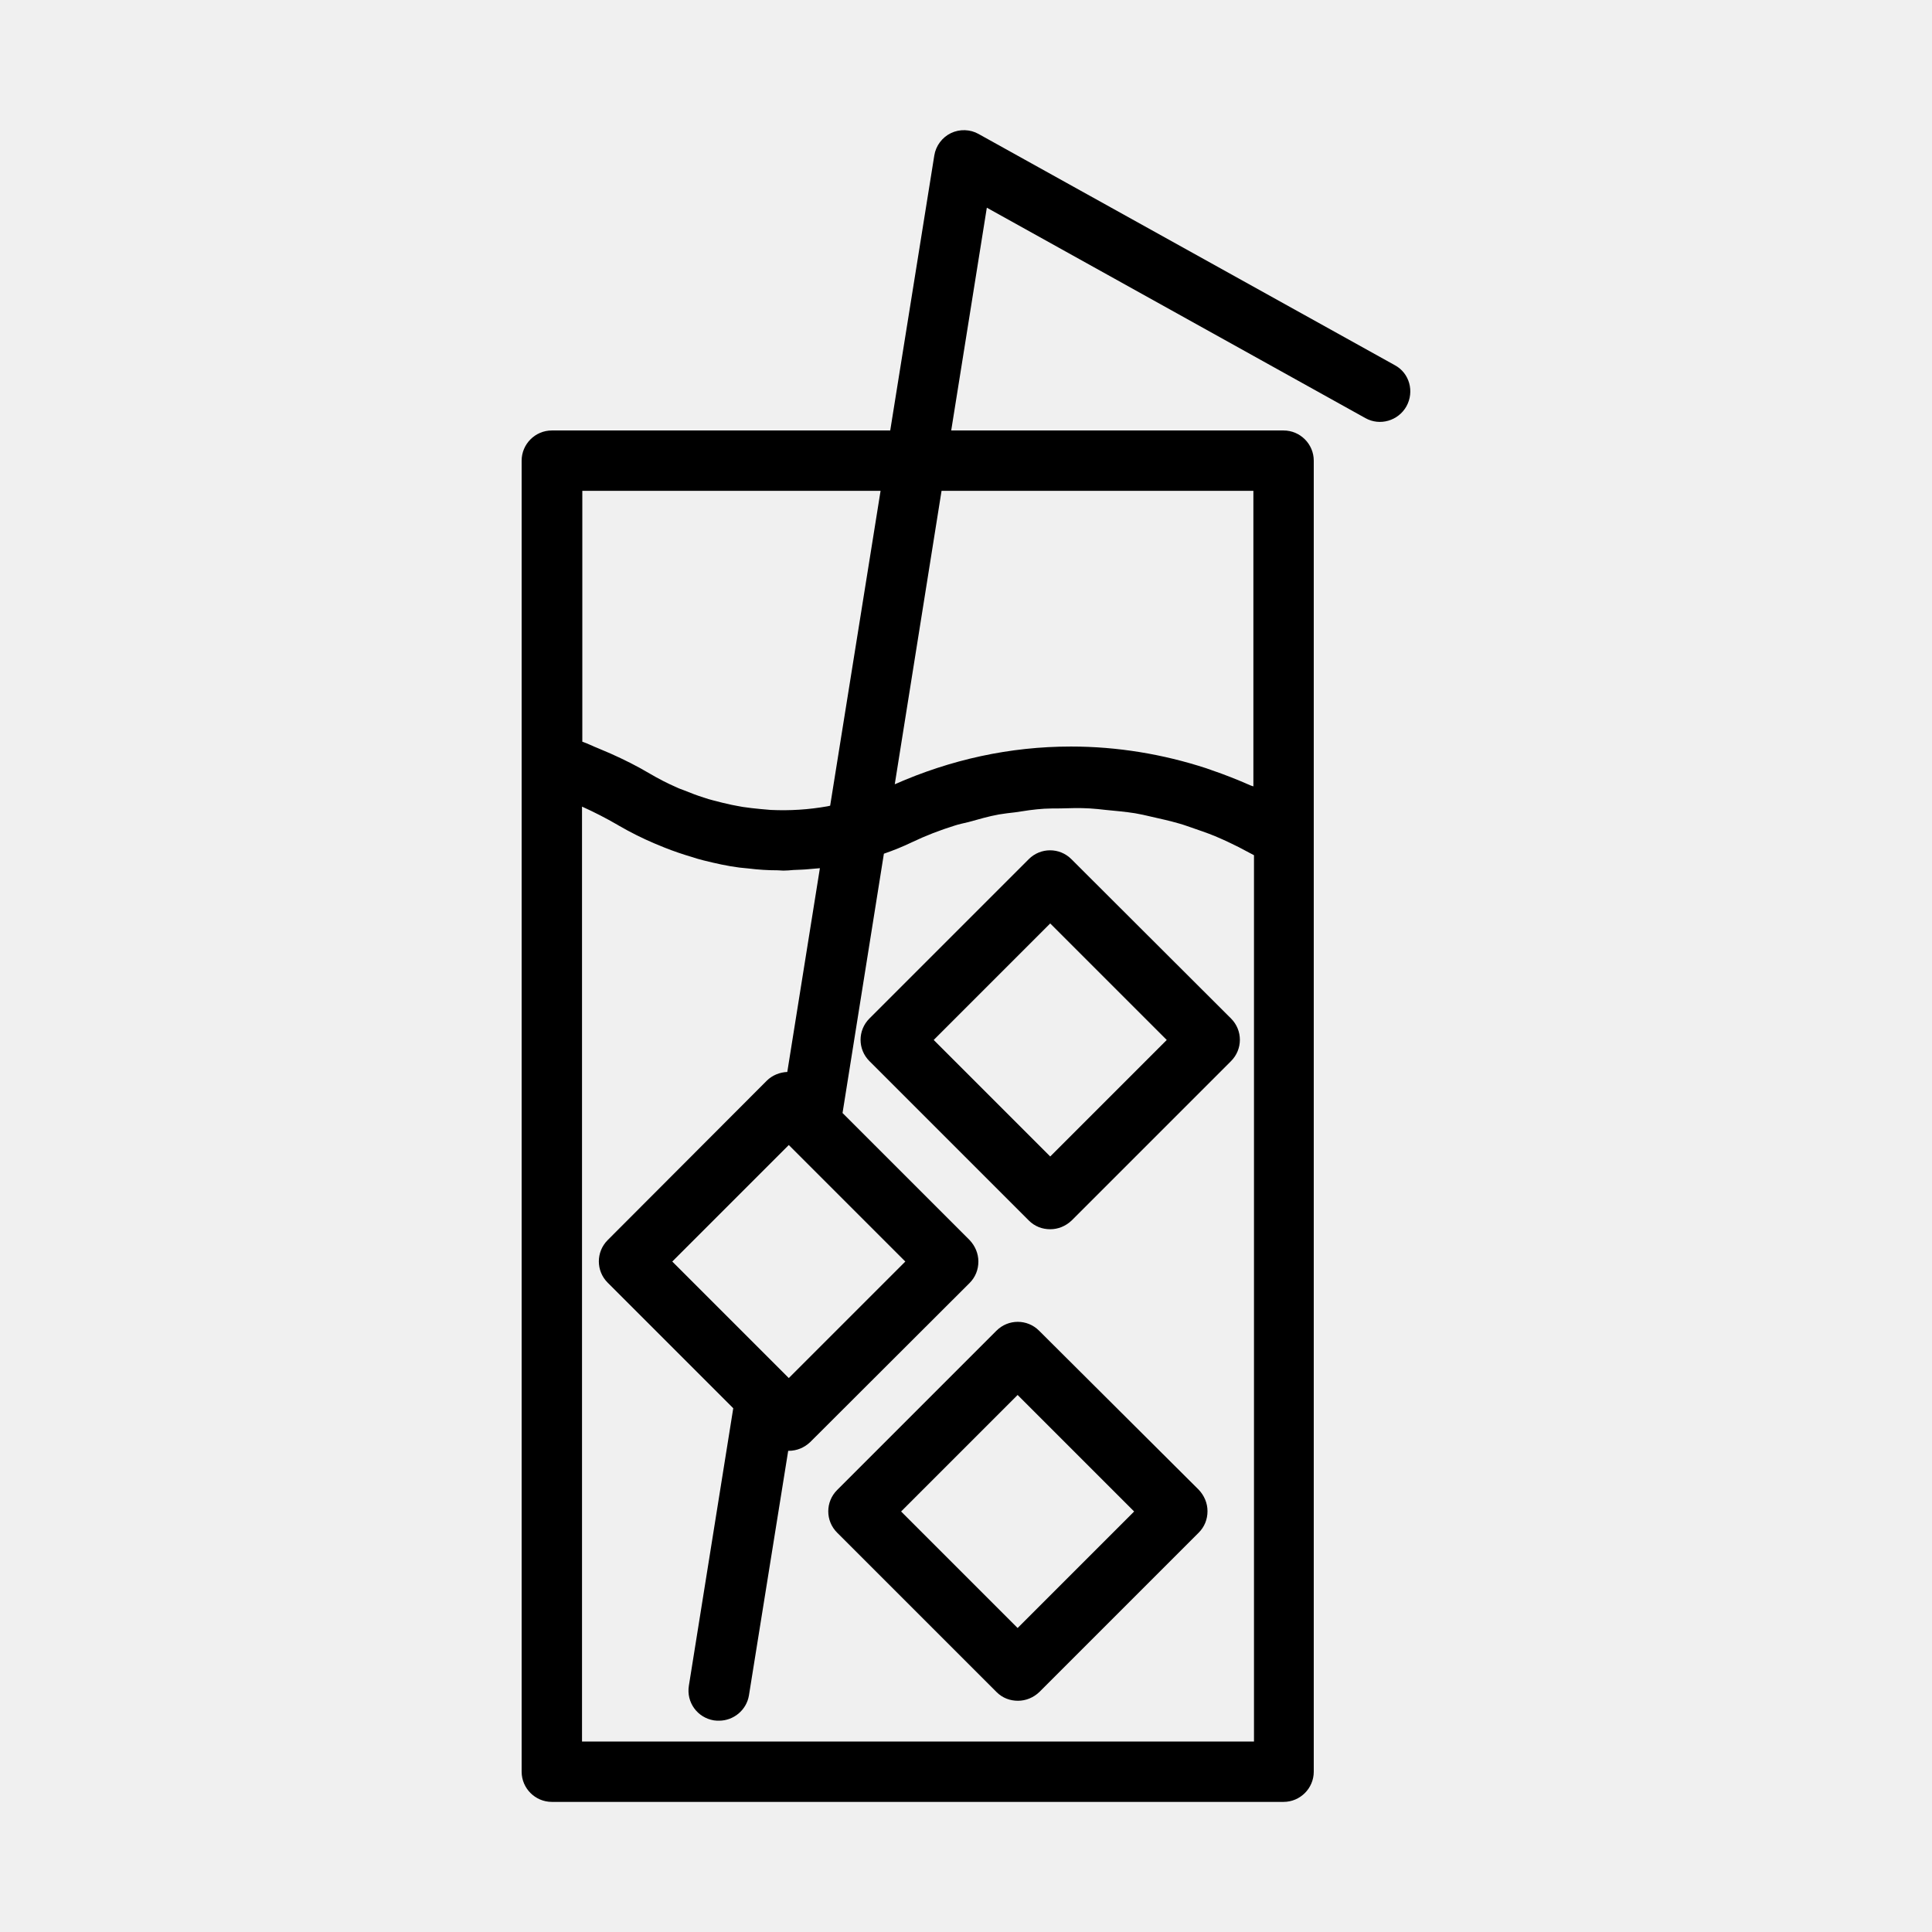
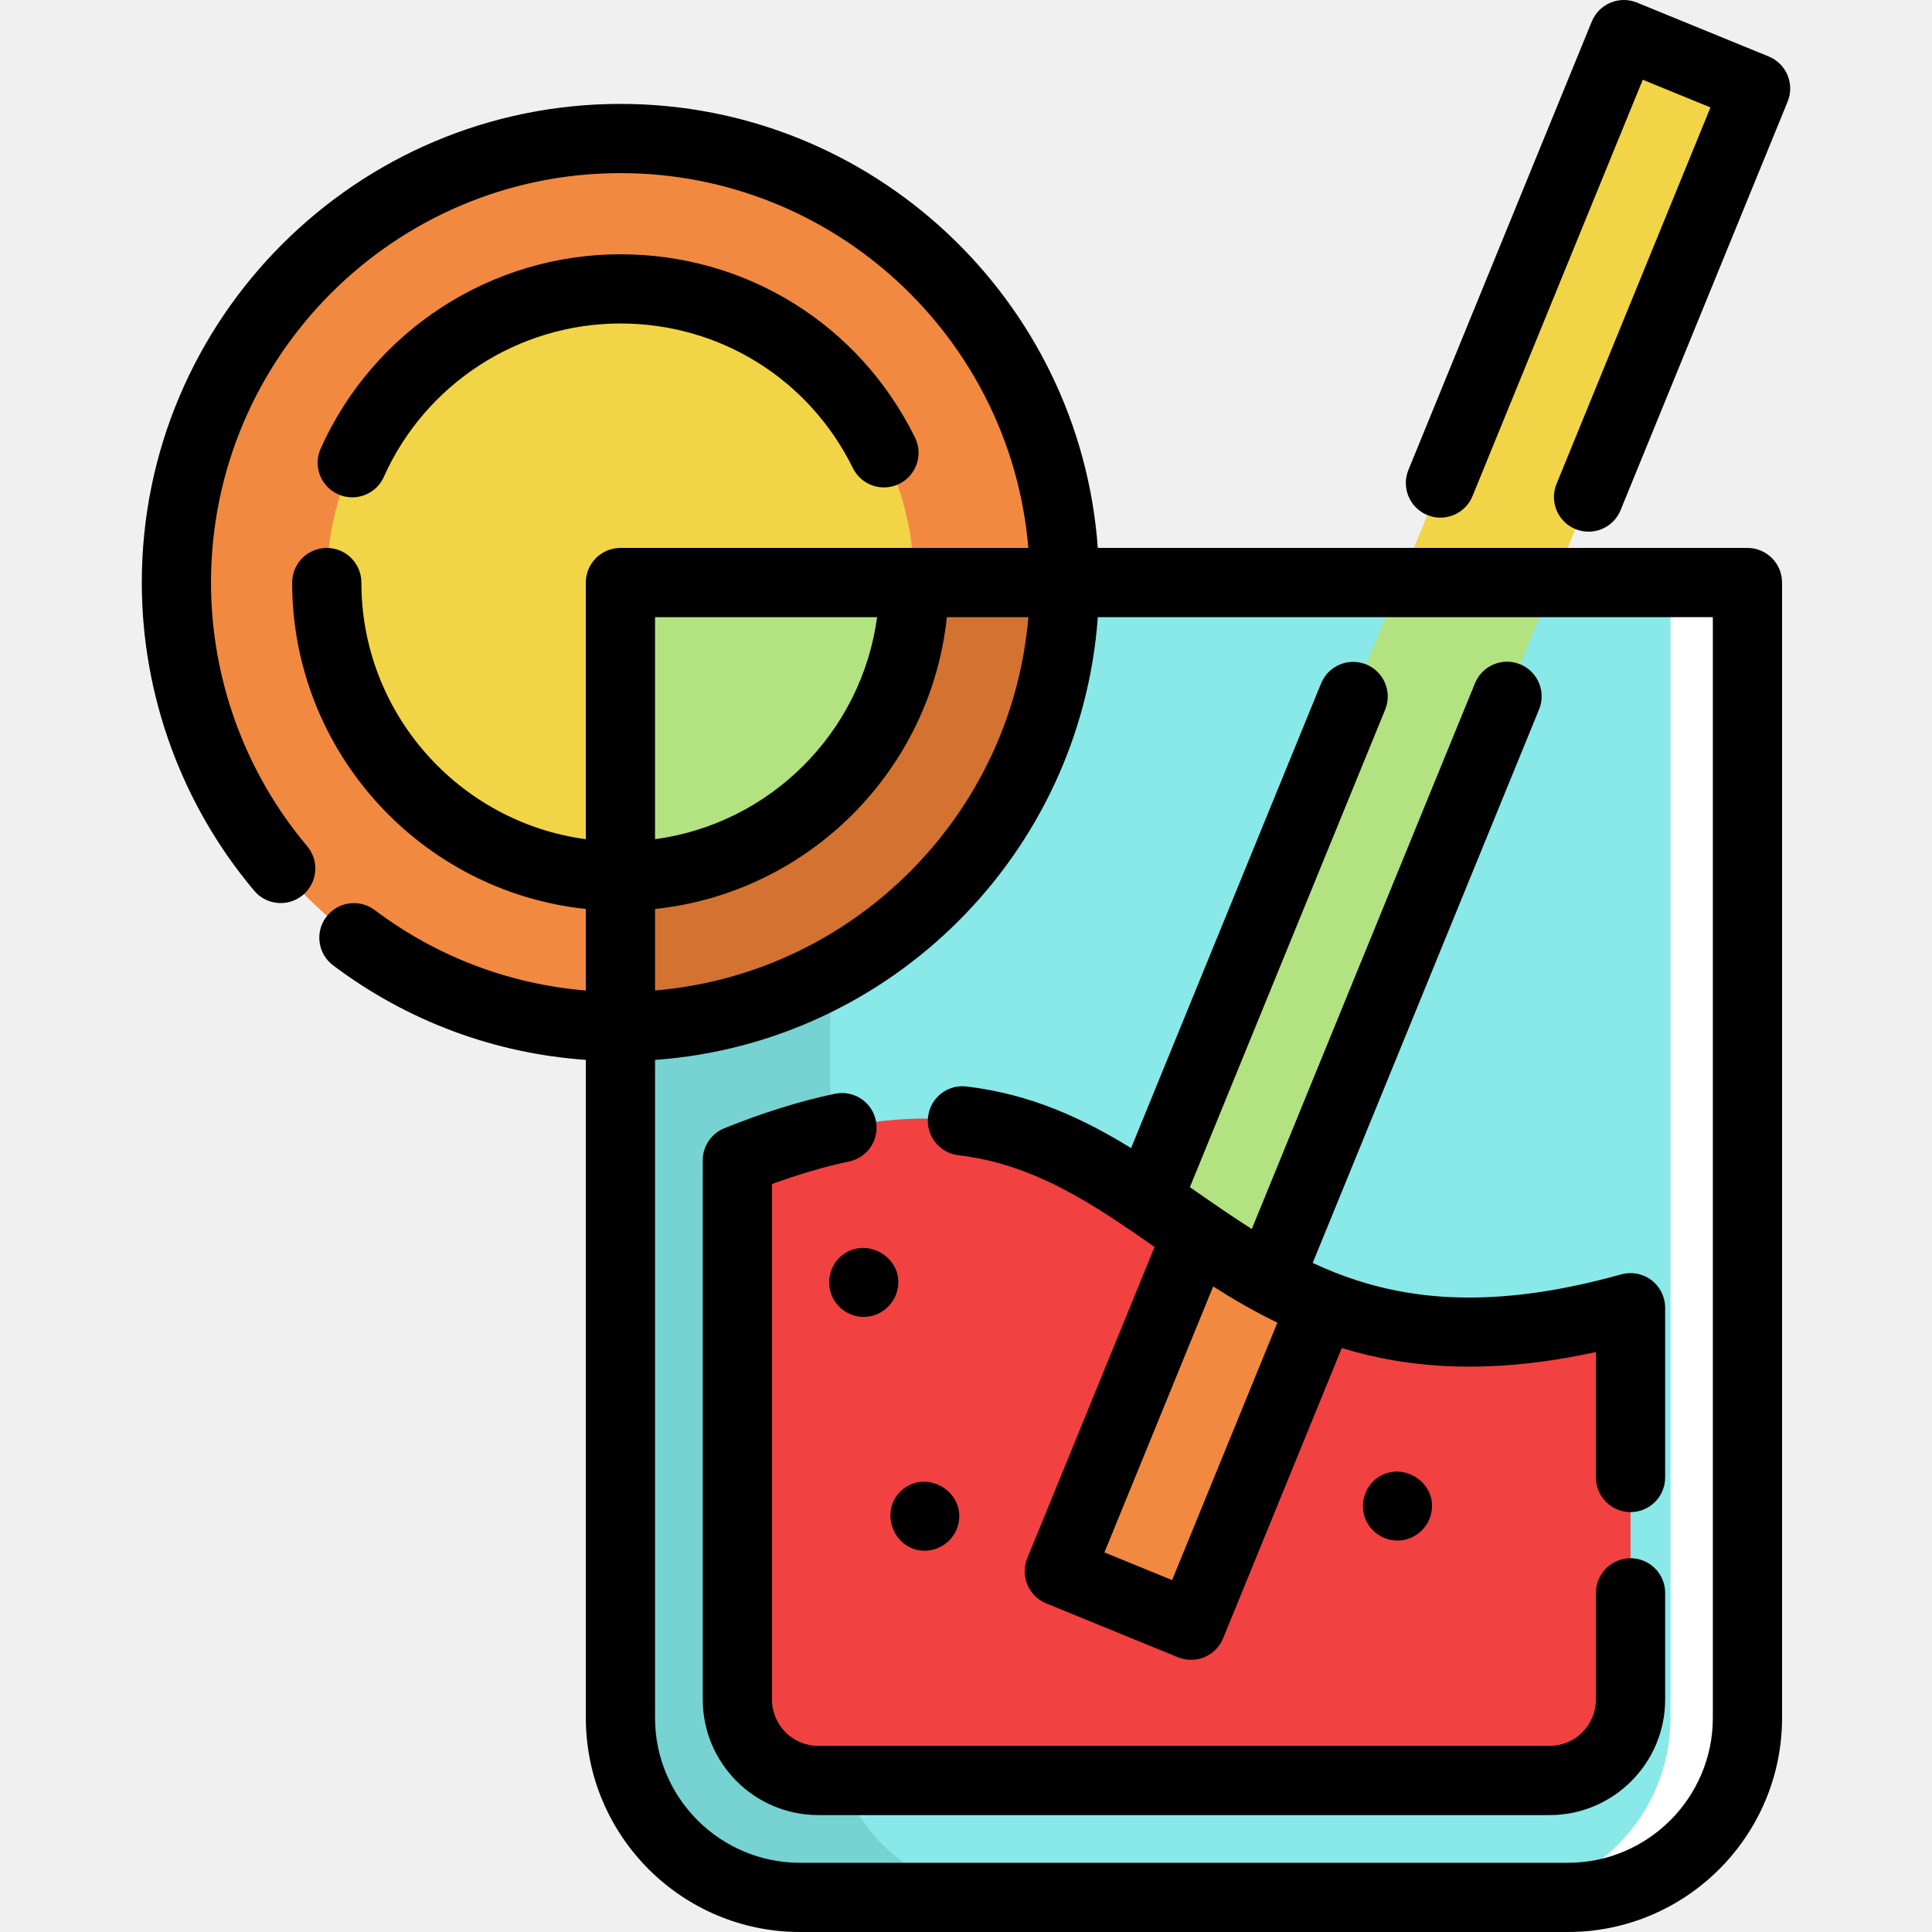
- <svg xmlns="http://www.w3.org/2000/svg" fill="#000000" width="800px" height="800px" viewBox="0 0 64 64" version="1.1" xml:space="preserve">
-   <g id="Layer_2" />
-   <g id="Layer_3">
-     <g>
-       <path d="M35.49,28.46c-0.39-0.39-1.02-0.39-1.41,0l-5.28,5.28c-0.39,0.39-0.39,1.02,0,1.41l5.28,5.28c0.2,0.2,0.45,0.29,0.71,0.29    s0.51-0.1,0.71-0.29l5.28-5.28c0.39-0.39,0.39-1.02,0-1.41L35.49,28.46z M34.79,38.31l-3.86-3.86l3.86-3.86l3.86,3.86L34.79,38.31    z" />
-       <path d="M34.42,44.08c-0.39-0.39-1.02-0.39-1.41,0l-5.28,5.28c-0.39,0.39-0.39,1.02,0,1.41l5.28,5.28c0.2,0.2,0.45,0.29,0.71,0.29    s0.51-0.1,0.71-0.29l5.28-5.28c0.19-0.19,0.29-0.44,0.29-0.71s-0.11-0.52-0.29-0.71L34.42,44.08z M33.71,53.93l-3.86-3.86    l3.86-3.86l3.86,3.86L33.71,53.93z" />
-       <path d="M46.21,12.1L32.42,4.44c-0.28-0.16-0.63-0.17-0.92-0.03c-0.29,0.14-0.5,0.42-0.55,0.74l-1.46,9.11H18.28    c-0.55,0-1,0.45-1,1v10.02v33.41c0,0.55,0.45,1,1,1h24.24c0.55,0,1-0.45,1-1V27.72V15.26c0-0.55-0.45-1-1-1H31.51l1.18-7.38    l12.54,6.97c0.48,0.27,1.09,0.09,1.36-0.39C46.86,12.97,46.69,12.36,46.21,12.1z M19.28,16.26h9.89L27.5,26.69    c-0.03,0.01-0.06,0.01-0.09,0.02c-0.62,0.11-1.25,0.15-1.88,0.12c-0.11-0.01-0.23-0.02-0.34-0.03c-0.2-0.02-0.4-0.04-0.59-0.07    c-0.13-0.02-0.25-0.05-0.37-0.07c-0.19-0.04-0.39-0.09-0.58-0.14c-0.11-0.03-0.23-0.06-0.34-0.1c-0.22-0.07-0.43-0.15-0.65-0.24    c-0.08-0.03-0.17-0.06-0.25-0.1c-0.3-0.13-0.59-0.28-0.88-0.45c-0.42-0.25-0.86-0.47-1.31-0.67c-0.13-0.06-0.27-0.11-0.4-0.17    c-0.18-0.07-0.35-0.16-0.53-0.22V16.26z M29.99,41.79l-3.86,3.86l-3.86-3.86l3.86-3.86L29.99,41.79z M41.52,57.69H19.28V26.72    c0.4,0.18,0.79,0.38,1.17,0.6c0.02,0.01,0.03,0.02,0.05,0.03c0.38,0.22,0.78,0.42,1.18,0.59c0.11,0.05,0.23,0.09,0.34,0.14    c0.3,0.12,0.6,0.22,0.9,0.31c0.13,0.04,0.25,0.08,0.38,0.11c0.4,0.1,0.8,0.19,1.2,0.24c0.1,0.01,0.2,0.02,0.3,0.03    c0.32,0.04,0.64,0.06,0.96,0.06c0.06,0,0.13,0.01,0.19,0.01c0.11,0,0.22-0.01,0.33-0.02c0.18-0.01,0.35-0.01,0.53-0.03    c0.12-0.01,0.24-0.02,0.35-0.03l-1.08,6.75c-0.25,0.01-0.5,0.11-0.68,0.29l-5.27,5.28c-0.39,0.39-0.39,1.02,0,1.41l4.16,4.16    l-1.47,9.19c-0.09,0.55,0.28,1.06,0.83,1.15C23.72,57,23.77,57,23.82,57c0.48,0,0.91-0.35,0.99-0.84l1.3-8.1c0.01,0,0.01,0,0.02,0    c0.26,0,0.51-0.1,0.71-0.29l5.28-5.27c0.19-0.19,0.29-0.44,0.29-0.71c0-0.27-0.11-0.52-0.29-0.71l-4.21-4.21l1.37-8.59    c0.32-0.11,0.64-0.24,0.93-0.38c0.46-0.22,0.93-0.4,1.41-0.55c0.15-0.05,0.31-0.08,0.47-0.12c0.33-0.09,0.66-0.19,1-0.25    c0.18-0.03,0.35-0.05,0.53-0.07c0.32-0.05,0.64-0.1,0.97-0.12c0.18-0.01,0.35-0.01,0.53-0.01c0.33-0.01,0.65-0.02,0.98,0    c0.18,0.01,0.35,0.03,0.53,0.05c0.32,0.03,0.65,0.06,0.97,0.11c0.18,0.03,0.35,0.07,0.52,0.11c0.31,0.07,0.63,0.14,0.94,0.23    c0.18,0.05,0.36,0.12,0.54,0.18c0.29,0.1,0.58,0.2,0.86,0.33c0.19,0.08,0.38,0.18,0.57,0.27c0.17,0.09,0.34,0.18,0.51,0.27V57.69z     M41.52,16.26v9.79c-0.03-0.01-0.06-0.02-0.09-0.03c-0.43-0.19-0.86-0.36-1.3-0.51c-0.06-0.02-0.12-0.04-0.17-0.06    c-1.44-0.47-2.95-0.72-4.48-0.72c-2.03,0-3.98,0.43-5.84,1.25l1.55-9.72H41.52z" />
-     </g>
+ <svg xmlns="http://www.w3.org/2000/svg" height="800px" width="800px" version="1.1" id="Layer_1" viewBox="0 0 512 512" xml:space="preserve">
+   <path style="fill:#89E8E8;" d="M463.092,154.38H164.421v300.861c0,26.283,21.306,47.588,47.588,47.588h203.494  c26.283,0,47.588-21.306,47.588-47.588V154.38z" />
+   <path style="fill:#76D3D1;" d="M220.04,455.241V154.38h-55.619v300.861c0,26.283,21.306,47.588,47.588,47.588h55.619  C241.347,502.829,220.04,481.523,220.04,455.241z" />
+   <circle style="fill:#F28941;" cx="164.424" cy="154.385" r="117.675" />
+   <g>
+     <polygon style="fill:#F2D546;" points="465.248,23.452 411.712,154.383 370.946,154.383 430.329,9.172  " />
+     <circle style="fill:#F2D546;" cx="164.424" cy="154.385" r="77.822" />
  </g>
-   <g id="Layer_4" />
-   <g id="Layer_5" />
-   <g id="Layer_6" />
-   <g id="Layer_7" />
-   <g id="Layer_8" />
-   <g id="Layer_9" />
-   <g id="Layer_10" />
-   <g id="Layer_11" />
-   <g id="Layer_12" />
+   <polygon style="fill:#B3E281;" points="411.712,154.383 336.202,339.013 304.045,317.983 370.946,154.383 " />
+   <path style="fill:#D37231;" d="M282.094,154.383c0,64.987-52.688,117.676-117.676,117.676V154.383  C164.418,154.383,282.094,154.383,282.094,154.383z" />
+   <path style="fill:#B3E281;" d="M242.23,154.383c0,42.975-34.838,77.812-77.812,77.812v-77.812  C164.418,154.383,242.23,154.383,242.23,154.383z" />
+   <path style="fill:#F24141;" d="M432.107,346.556v103.839c0,11.829-9.619,21.448-21.448,21.448H216.844  c-11.815,0-21.434-9.619-21.434-21.448V307.489C312.412,260.338,306.619,381.584,432.107,346.556z" />
+   <polyline style="fill:#F28941;" points="317.248,327.103 280.726,416.421 315.645,430.702 350.388,345.721 " />
+   <path style="fill:#FFFFFF;" d="M442.7,154.38v300.861c0,26.283-21.306,47.588-47.588,47.588h20.391  c26.283,0,47.588-21.306,47.588-47.588V154.38H442.7z" />
+   <path d="M432.107,412.95c-5.066,0-9.171,4.106-9.171,9.171v28.276c0,6.768-5.508,12.276-12.276,12.276H216.844  c-6.761,0-12.261-5.506-12.261-12.276V313.785c7.163-2.624,14.014-4.628,20.433-5.976c4.957-1.039,8.133-5.901,7.093-10.859  c-1.041-4.956-5.899-8.137-10.859-7.093c-9.168,1.924-19.014,4.993-29.265,9.125c-3.47,1.399-5.744,4.764-5.744,8.506v142.908  c0,16.883,13.729,30.619,30.604,30.619h193.818c16.884,0,30.619-13.735,30.619-30.619v-28.276  C441.279,417.056,437.174,412.95,432.107,412.95z" />
+   <path d="M89.605,130.999c1.217,0.544,2.489,0.802,3.741,0.802c3.506,0,6.853-2.021,8.376-5.428  c11.048-24.691,35.659-40.644,62.699-40.644c26.343,0,49.95,14.686,61.609,38.329c2.24,4.543,7.739,6.409,12.282,4.169  c4.543-2.24,6.409-7.739,4.169-12.282c-14.772-29.951-44.684-48.558-78.06-48.558c-34.263,0-65.446,20.212-79.442,51.495  C82.91,123.505,84.982,128.93,89.605,130.999z" />
+   <path d="M299.749,304.258c-12.659-7.797-26.527-14.302-43.613-16.331c-5.047-0.598-9.592,2.997-10.189,8.027  s2.997,9.592,8.027,10.189c20.33,2.413,35.744,13.014,51.998,24.303l-33.736,82.504c-1.916,4.688,0.33,10.043,5.019,11.961  l34.92,14.28c1.113,0.455,2.292,0.682,3.472,0.682c1.207,0,2.414-0.238,3.547-0.714c2.244-0.942,4.021-2.734,4.941-4.987  l31.45-76.924c17.907,5.471,39.475,7.148,67.352,1.047v33.255c0,5.065,4.105,9.171,9.171,9.171c5.066,0,9.171-4.106,9.171-9.171  v-44.992c0-2.868-1.341-5.571-3.626-7.305c-2.285-1.734-5.251-2.298-8.012-1.529c-37.271,10.403-61.6,6.383-81.76-3.039  l59.988-146.684c1.917-4.688-0.329-10.043-5.017-11.961c-4.69-1.917-10.042,0.329-11.961,5.017l-59.154,144.644  c-5.019-3.186-9.914-6.579-14.853-10.009c-0.516-0.358-1.036-0.718-1.553-1.077l51.757-126.567  c1.916-4.688-0.33-10.043-5.019-11.961c-4.69-1.917-10.042,0.33-11.961,5.017L299.749,304.258z M310.626,418.741l-17.942-7.337  l28.819-70.479c5.361,3.413,10.985,6.682,17.013,9.596L310.626,418.741z" />
+   <path d="M468.72,14.963l-34.918-14.28c-2.253-0.921-4.776-0.91-7.019,0.032c-2.243,0.94-4.021,2.734-4.941,4.986l-48.597,118.835  c-1.916,4.688,0.33,10.043,5.019,11.961c4.691,1.919,10.043-0.329,11.961-5.017l45.124-110.346l17.942,7.337l-40.799,99.781  c-1.916,4.688,0.33,10.043,5.019,11.961c1.137,0.465,2.312,0.685,3.468,0.685c3.615,0,7.04-2.151,8.493-5.702l44.27-108.27  C475.654,22.234,473.408,16.88,468.72,14.963z" />
+   <path d="M223.243,332.588c-3.212,2.489-4.384,7.001-2.825,10.746c1.41,3.388,4.802,5.662,8.474,5.662  c4.419,0,8.249-3.28,9.028-7.607C239.383,333.253,229.676,327.605,223.243,332.588z" />
+   <path d="M245.046,410.958c4.479,0,8.43-3.374,9.074-7.824c1.196-8.281-8.871-13.785-15.158-8.199  C232.783,400.422,236.829,410.958,245.046,410.958z" />
+   <path d="M370.339,408.267c4.417,0,8.264-3.264,9.028-7.599c1.428-8.114-8.211-13.83-14.702-8.771  c-3.074,2.396-4.255,6.629-2.958,10.289C362.984,405.79,366.516,408.267,370.339,408.267z" />
+   <path d="M463.092,145.208H290.93c-4.715-65.677-59.652-117.672-126.508-117.672c-69.942,0-126.843,56.902-126.843,126.843  c0,29.867,10.583,58.875,29.797,81.683c3.264,3.874,9.049,4.368,12.923,1.105c3.873-3.264,4.368-9.049,1.104-12.923  C64.97,204.74,55.919,179.929,55.919,154.38c0-59.828,48.673-108.501,108.501-108.501c56.738,0,103.437,43.778,108.108,99.329  H164.42c-5.065,0-9.171,4.106-9.171,9.171v68.02c-33.53-4.499-59.479-33.277-59.479-68.02c0-5.065-4.106-9.171-9.171-9.171  c-5.065,0-9.171,4.106-9.171,9.171c0,44.87,34.149,81.909,77.822,86.507v21.61c-20.324-1.685-39.51-8.966-55.949-21.322  c-4.049-3.044-9.799-2.228-12.841,1.821c-3.042,4.049-2.228,9.799,1.822,12.841c19.644,14.765,42.636,23.323,66.969,25.045v174.358  c0,31.298,25.462,56.76,56.76,56.76h203.494c31.298,0,56.76-25.462,56.76-56.76V154.38  C472.263,149.315,468.158,145.208,463.092,145.208z M272.53,163.551c-4.418,52.526-46.412,94.52-98.937,98.938v-21.603  c40.657-4.28,73.054-36.678,77.334-77.335L272.53,163.551L272.53,163.551z M232.441,163.551  c-4.097,30.528-28.32,54.752-58.848,58.848v-58.848H232.441z M453.921,455.241c0,21.183-17.234,38.417-38.417,38.417H212.01  c-21.183,0-38.417-17.234-38.417-38.417V280.889c62.646-4.498,112.839-54.692,117.337-117.338h162.991V455.241z" />
</svg>
